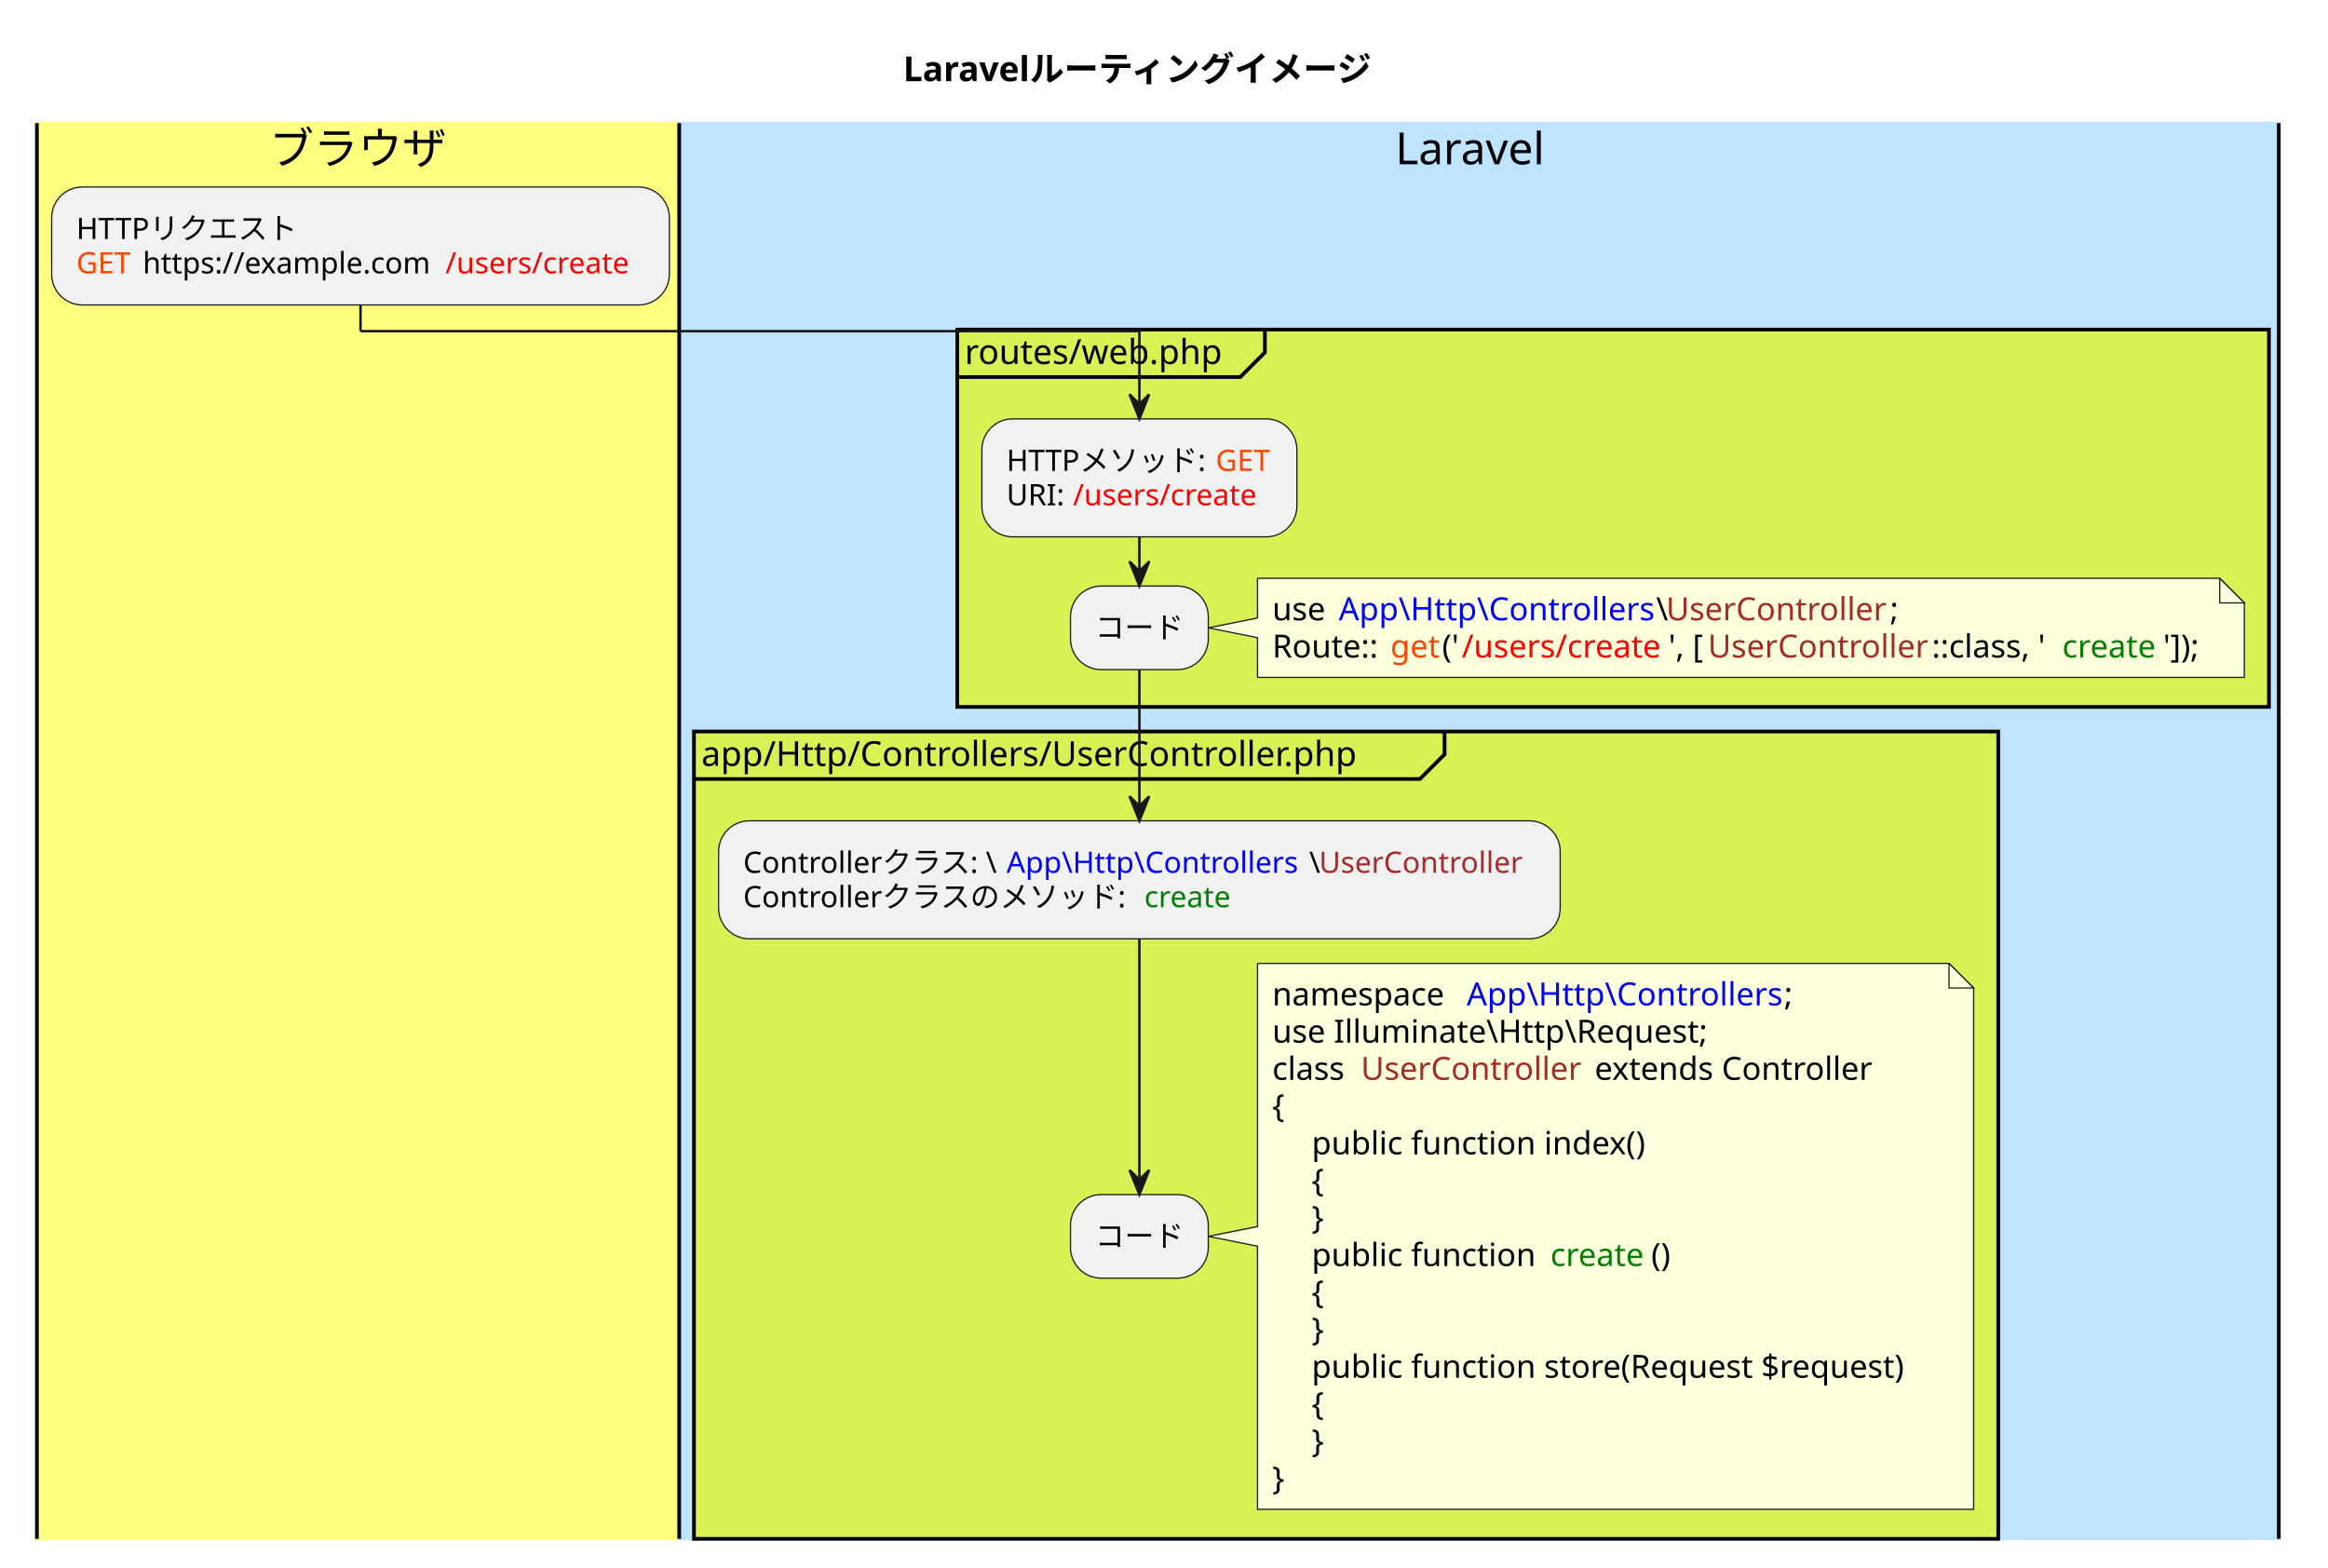
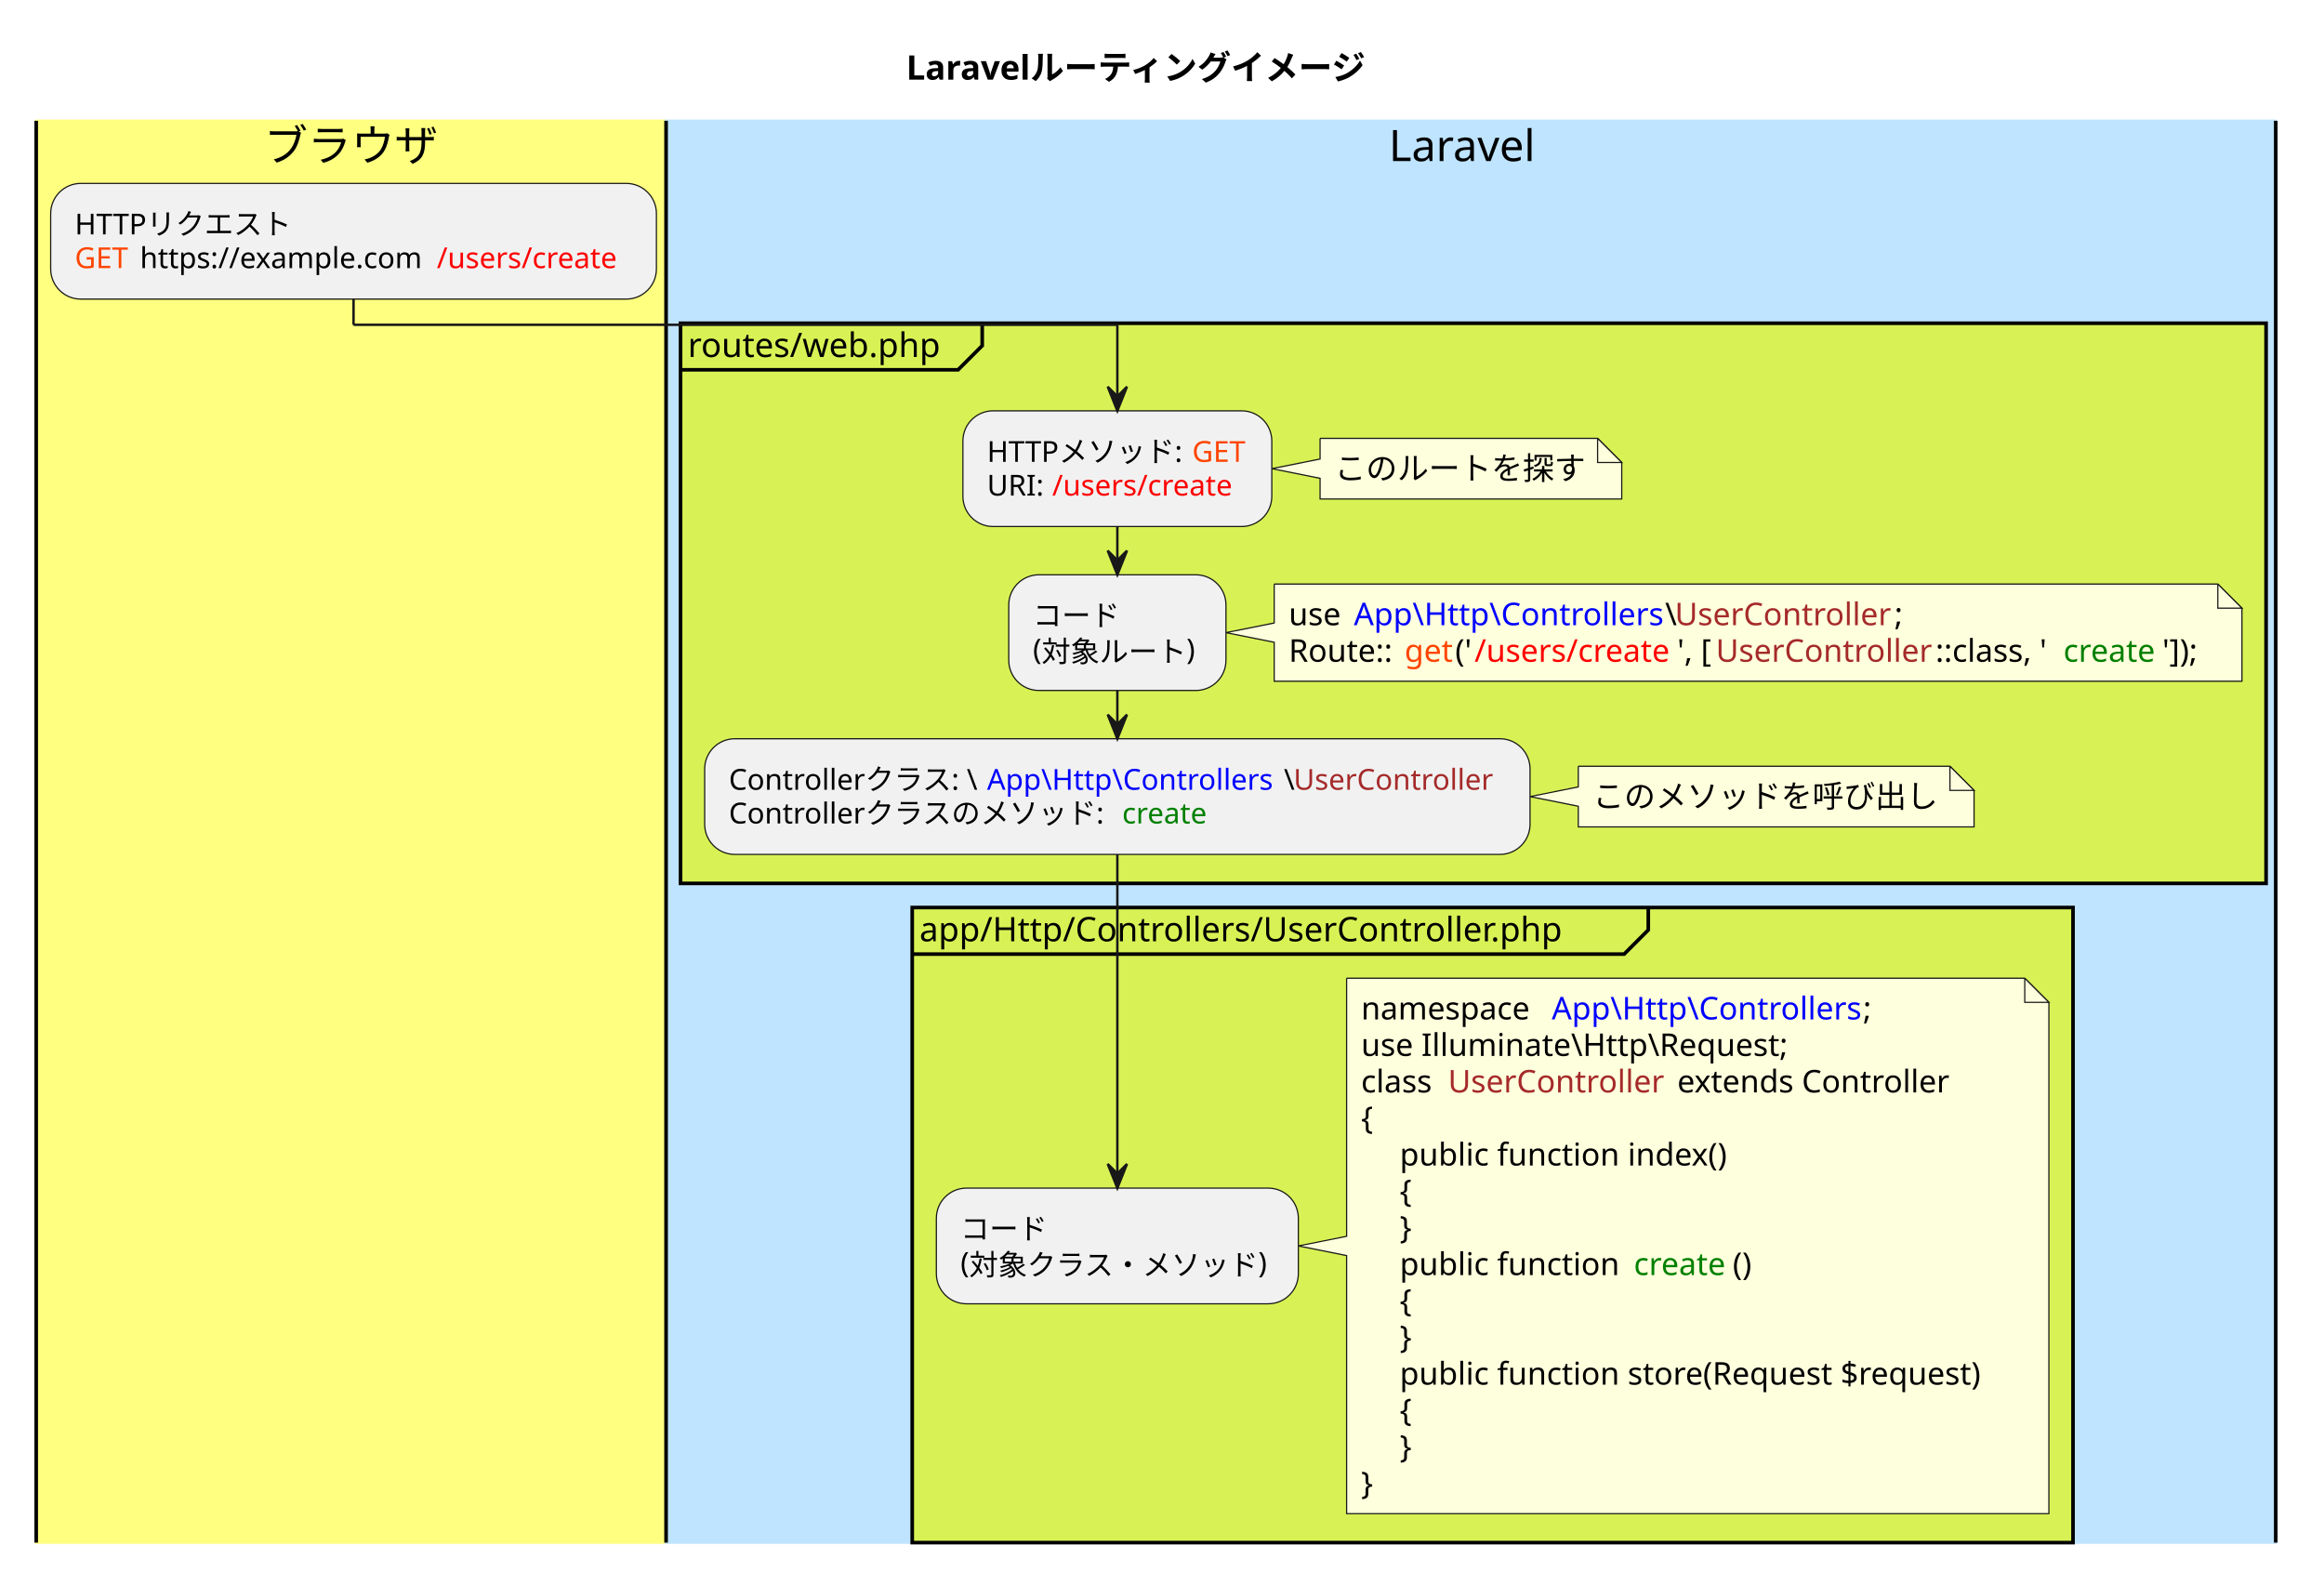
- <svg xmlns="http://www.w3.org/2000/svg" contentStyleType="text/css" height="637px" preserveAspectRatio="none" style="width:946px;height:637px;background:#FFFFFF;" version="1.1" viewBox="0 0 946 637" width="946px" zoomAndPan="magnify">
+ <svg xmlns="http://www.w3.org/2000/svg" contentStyleType="text/css" height="651px" preserveAspectRatio="none" style="width:963px;height:651px;background:#FFFFFF;" version="1.1" viewBox="0 0 963 651" width="963px" zoomAndPan="magnify">
  <defs />
  <g>
-     <text fill="#000000" font-family="sans-serif" font-size="14" font-weight="bold" lengthAdjust="spacing" textLength="209" x="367" y="32.995">Laravelルーティングイメージ</text>
-     <rect fill="none" height="20.953" style="stroke:none;stroke-width:1.0;" width="913" x="15" y="50.042" />
-     <rect fill="#FFFF80" height="575.336" style="stroke:#FFFF80;stroke-width:1.0;" width="261" x="15" y="50.042" />
+     <text fill="#000000" font-family="sans-serif" font-size="14" font-weight="bold" lengthAdjust="spacing" textLength="209" x="375.5" y="32.995">Laravelルーティングイメージ</text>
+     <rect fill="none" height="20.953" style="stroke:none;stroke-width:1.0;" width="930" x="15" y="50.042" />
+     <rect fill="#FFFF80" height="589.156" style="stroke:#FFFF80;stroke-width:1.0;" width="261" x="15" y="50.042" />
    <rect fill="#F1F1F1" height="47.938" rx="12.5" ry="12.5" style="stroke:#181818;stroke-width:0.5;" width="251" x="21" y="75.995" />
    <text fill="#000000" font-family="sans-serif" font-size="12" lengthAdjust="spacing" textLength="89" x="31" y="97.134">HTTPリクエスト</text>
    <text fill="#FF4500" font-family="sans-serif" font-size="12" lengthAdjust="spacing" textLength="23" x="31" y="111.103">GET</text>
    <text fill="#000000" font-family="sans-serif" font-size="12" lengthAdjust="spacing" textLength="123" x="58" y="111.103">https://example.com</text>
    <text fill="#FF0000" font-family="sans-serif" font-size="12" lengthAdjust="spacing" textLength="81" x="181" y="111.103">/users/create</text>
-     <line style="stroke:#000000;stroke-width:1.5;" x1="15" x2="15" y1="50.042" y2="625.378" />
-     <rect fill="#BFE4FF" height="575.336" style="stroke:#BFE4FF;stroke-width:1.0;" width="650" x="276" y="50.042" />
-     <rect fill="#D8F255" height="153.352" style="stroke:#000000;stroke-width:1.5;" width="533" x="389" y="133.933" />
-     <path d="M514,133.933 L514,143.23 L504,153.23 L389,153.23 " fill="none" style="stroke:#000000;stroke-width:1.5;" />
-     <text fill="#000000" font-family="sans-serif" font-size="14" lengthAdjust="spacing" textLength="115" x="392" y="147.928">routes/web.php</text>
+     <line style="stroke:#000000;stroke-width:1.5;" x1="15" x2="15" y1="50.042" y2="639.198" />
+     <rect fill="#BFE4FF" height="589.156" style="stroke:#BFE4FF;stroke-width:1.0;" width="667" x="276" y="50.042" />
+     <rect fill="#D8F255" height="232.109" style="stroke:#000000;stroke-width:1.5;" width="657" x="282" y="133.933" />
+     <path d="M407,133.933 L407,143.23 L397,153.23 L282,153.23 " fill="none" style="stroke:#000000;stroke-width:1.5;" />
+     <text fill="#000000" font-family="sans-serif" font-size="14" lengthAdjust="spacing" textLength="115" x="285" y="147.928">routes/web.php</text>
+     <path d="M547,181.632 L547,190.198 L527,194.198 L547,198.198 L547,206.765 A0,0 0 0 0 547,206.765 L672,206.765 A0,0 0 0 0 672,206.765 L672,191.632 L662,181.632 L547,181.632 A0,0 0 0 0 547,181.632 " fill="#FEFFDD" style="stroke:#181818;stroke-width:0.5;" />
+     <path d="M662,181.632 L662,191.632 L672,191.632 L662,181.632 " fill="#FEFFDD" style="stroke:#181818;stroke-width:0.5;" />
+     <text fill="#000000" font-family="sans-serif" font-size="13" lengthAdjust="spacing" textLength="104" x="553" y="198.699">このルートを探す</text>
    <rect fill="#F1F1F1" height="47.938" rx="12.5" ry="12.5" style="stroke:#181818;stroke-width:0.5;" width="128" x="399" y="170.23" />
    <text fill="#000000" font-family="sans-serif" font-size="12" lengthAdjust="spacing" textLength="81" x="409" y="191.368">HTTPメソッド:</text>
    <text fill="#FF4500" font-family="sans-serif" font-size="12" lengthAdjust="spacing" textLength="23" x="494" y="191.368">GET</text>
    <text fill="#000000" font-family="sans-serif" font-size="12" lengthAdjust="spacing" textLength="23" x="409" y="205.337">URI:</text>
    <text fill="#FF0000" font-family="sans-serif" font-size="12" lengthAdjust="spacing" textLength="81" x="436" y="205.337">/users/create</text>
-     <path d="M511,235.019 L511,251.151 L491,255.151 L511,259.151 L511,275.284 A0,0 0 0 0 511,275.284 L912,275.284 A0,0 0 0 0 912,275.284 L912,245.019 L902,235.019 L511,235.019 A0,0 0 0 0 511,235.019 " fill="#FEFFDD" style="stroke:#181818;stroke-width:0.5;" />
-     <path d="M902,235.019 L902,245.019 L912,245.019 L902,235.019 " fill="#FEFFDD" style="stroke:#181818;stroke-width:0.5;" />
-     <text fill="#000000" font-family="sans-serif" font-size="13" lengthAdjust="spacing" textLength="23" x="517" y="252.085">use</text>
-     <text fill="#0000FF" font-family="sans-serif" font-size="13" lengthAdjust="spacing" textLength="129" x="544" y="252.085">App\Http\Controllers</text>
-     <text fill="#000000" font-family="sans-serif" font-size="13" lengthAdjust="spacing" textLength="4" x="673" y="252.085">\</text>
-     <text fill="#A52A2A" font-family="sans-serif" font-size="13" lengthAdjust="spacing" textLength="91" x="677" y="252.085">UserController</text>
-     <text fill="#000000" font-family="sans-serif" font-size="13" lengthAdjust="spacing" textLength="5" x="768" y="252.085">;</text>
-     <text fill="#000000" font-family="sans-serif" font-size="13" lengthAdjust="spacing" textLength="48" x="517" y="267.218">Route::</text>
-     <text fill="#FF4500" font-family="sans-serif" font-size="13" lengthAdjust="spacing" textLength="21" x="565" y="267.218">get</text>
-     <text fill="#000000" font-family="sans-serif" font-size="13" lengthAdjust="spacing" textLength="8" x="586" y="267.218">('</text>
-     <text fill="#FF0000" font-family="sans-serif" font-size="13" lengthAdjust="spacing" textLength="84" x="594" y="267.218">/users/create</text>
-     <text fill="#000000" font-family="sans-serif" font-size="13" lengthAdjust="spacing" textLength="16" x="678" y="267.218">', [</text>
-     <text fill="#A52A2A" font-family="sans-serif" font-size="13" lengthAdjust="spacing" textLength="91" x="694" y="267.218">UserController</text>
-     <text fill="#000000" font-family="sans-serif" font-size="13" lengthAdjust="spacing" textLength="53" x="785" y="267.218">::class, '</text>
-     <text fill="#008000" font-family="sans-serif" font-size="13" lengthAdjust="spacing" textLength="41" x="838" y="267.218">create</text>
-     <text fill="#000000" font-family="sans-serif" font-size="13" lengthAdjust="spacing" textLength="18" x="879" y="267.218">']);</text>
-     <rect fill="#F1F1F1" height="33.969" rx="12.5" ry="12.5" style="stroke:#181818;stroke-width:0.5;" width="56" x="435" y="238.167" />
-     <text fill="#000000" font-family="sans-serif" font-size="12" lengthAdjust="spacing" textLength="36" x="445" y="259.306">コード</text>
-     <rect fill="#D8F255" height="328.094" style="stroke:#000000;stroke-width:1.5;" width="530" x="282" y="297.284" />
-     <path d="M587,297.284 L587,306.581 L577,316.581 L282,316.581 " fill="none" style="stroke:#000000;stroke-width:1.5;" />
-     <text fill="#000000" font-family="sans-serif" font-size="14" lengthAdjust="spacing" textLength="295" x="285" y="311.279">app/Http/Controllers/UserController.php</text>
-     <rect fill="#F1F1F1" height="47.938" rx="12.5" ry="12.5" style="stroke:#181818;stroke-width:0.5;" width="342" x="292" y="333.581" />
-     <text fill="#000000" font-family="sans-serif" font-size="12" lengthAdjust="spacing" textLength="107" x="302" y="354.72">Controllerクラス: \</text>
-     <text fill="#0000FF" font-family="sans-serif" font-size="12" lengthAdjust="spacing" textLength="123" x="409" y="354.72">App\Http\Controllers</text>
-     <text fill="#000000" font-family="sans-serif" font-size="12" lengthAdjust="spacing" textLength="4" x="532" y="354.72">\</text>
-     <text fill="#A52A2A" font-family="sans-serif" font-size="12" lengthAdjust="spacing" textLength="88" x="536" y="354.72">UserController</text>
-     <text fill="#000000" font-family="sans-serif" font-size="12" lengthAdjust="spacing" textLength="159" x="302" y="368.688">Controllerクラスのメソッド:</text>
-     <text fill="#008000" font-family="sans-serif" font-size="12" lengthAdjust="spacing" textLength="39" x="465" y="368.688">create</text>
-     <path d="M511,391.519 L511,498.448 L491,502.448 L511,506.448 L511,613.378 A0,0 0 0 0 511,613.378 L802,613.378 A0,0 0 0 0 802,613.378 L802,401.519 L792,391.519 L511,391.519 A0,0 0 0 0 511,391.519 " fill="#FEFFDD" style="stroke:#181818;stroke-width:0.5;" />
-     <path d="M792,391.519 L792,401.519 L802,401.519 L792,391.519 " fill="#FEFFDD" style="stroke:#181818;stroke-width:0.5;" />
-     <text fill="#000000" font-family="sans-serif" font-size="13" lengthAdjust="spacing" textLength="75" x="517" y="408.585">namespace</text>
-     <text fill="#0000FF" font-family="sans-serif" font-size="13" lengthAdjust="spacing" textLength="129" x="596" y="408.585">App\Http\Controllers</text>
-     <text fill="#000000" font-family="sans-serif" font-size="13" lengthAdjust="spacing" textLength="5" x="725" y="408.585">;</text>
-     <text fill="#000000" font-family="sans-serif" font-size="13" lengthAdjust="spacing" textLength="182" x="517" y="423.718">use Illuminate\Http\Request;</text>
-     <text fill="#000000" font-family="sans-serif" font-size="13" lengthAdjust="spacing" textLength="32" x="517" y="438.851">class</text>
-     <text fill="#A52A2A" font-family="sans-serif" font-size="13" lengthAdjust="spacing" textLength="91" x="553" y="438.851">UserController</text>
-     <text fill="#000000" font-family="sans-serif" font-size="13" lengthAdjust="spacing" textLength="118" x="648" y="438.851">extends Controller</text>
-     <text fill="#000000" font-family="sans-serif" font-size="13" lengthAdjust="spacing" textLength="9" x="517" y="453.984">{</text>
-     <text fill="#000000" font-family="sans-serif" font-size="13" lengthAdjust="spacing" textLength="142" x="533" y="469.117">public function index()</text>
-     <text fill="#000000" font-family="sans-serif" font-size="13" lengthAdjust="spacing" textLength="9" x="533" y="484.25">{</text>
-     <text fill="#000000" font-family="sans-serif" font-size="13" lengthAdjust="spacing" textLength="9" x="533" y="499.382">}</text>
-     <text fill="#000000" font-family="sans-serif" font-size="13" lengthAdjust="spacing" textLength="93" x="533" y="514.515">public function</text>
-     <text fill="#008000" font-family="sans-serif" font-size="13" lengthAdjust="spacing" textLength="41" x="630" y="514.515">create</text>
-     <text fill="#000000" font-family="sans-serif" font-size="13" lengthAdjust="spacing" textLength="10" x="671" y="514.515">()</text>
-     <text fill="#000000" font-family="sans-serif" font-size="13" lengthAdjust="spacing" textLength="9" x="533" y="529.648">{</text>
-     <text fill="#000000" font-family="sans-serif" font-size="13" lengthAdjust="spacing" textLength="9" x="533" y="544.781">}</text>
-     <text fill="#000000" font-family="sans-serif" font-size="13" lengthAdjust="spacing" textLength="254" x="533" y="559.914">public function store(Request $request)</text>
-     <text fill="#000000" font-family="sans-serif" font-size="13" lengthAdjust="spacing" textLength="9" x="533" y="575.046">{</text>
-     <text fill="#000000" font-family="sans-serif" font-size="13" lengthAdjust="spacing" textLength="9" x="533" y="590.179">}</text>
-     <text fill="#000000" font-family="sans-serif" font-size="13" lengthAdjust="spacing" textLength="9" x="517" y="605.312">}</text>
-     <rect fill="#F1F1F1" height="33.969" rx="12.5" ry="12.5" style="stroke:#181818;stroke-width:0.5;" width="56" x="435" y="485.464" />
-     <text fill="#000000" font-family="sans-serif" font-size="12" lengthAdjust="spacing" textLength="36" x="445" y="506.603">コード</text>
-     <line style="stroke:#000000;stroke-width:1.5;" x1="276" x2="276" y1="50.042" y2="625.378" />
-     <line style="stroke:#000000;stroke-width:1.5;" x1="926" x2="926" y1="50.042" y2="625.378" />
+     <path d="M528,242.003 L528,258.136 L508,262.136 L528,266.136 L528,282.269 A0,0 0 0 0 528,282.269 L929,282.269 A0,0 0 0 0 929,282.269 L929,252.003 L919,242.003 L528,242.003 A0,0 0 0 0 528,242.003 " fill="#FEFFDD" style="stroke:#181818;stroke-width:0.5;" />
+     <path d="M919,242.003 L919,252.003 L929,252.003 L919,242.003 " fill="#FEFFDD" style="stroke:#181818;stroke-width:0.5;" />
+     <text fill="#000000" font-family="sans-serif" font-size="13" lengthAdjust="spacing" textLength="23" x="534" y="259.07">use</text>
+     <text fill="#0000FF" font-family="sans-serif" font-size="13" lengthAdjust="spacing" textLength="129" x="561" y="259.07">App\Http\Controllers</text>
+     <text fill="#000000" font-family="sans-serif" font-size="13" lengthAdjust="spacing" textLength="4" x="690" y="259.07">\</text>
+     <text fill="#A52A2A" font-family="sans-serif" font-size="13" lengthAdjust="spacing" textLength="91" x="694" y="259.07">UserController</text>
+     <text fill="#000000" font-family="sans-serif" font-size="13" lengthAdjust="spacing" textLength="5" x="785" y="259.07">;</text>
+     <text fill="#000000" font-family="sans-serif" font-size="13" lengthAdjust="spacing" textLength="48" x="534" y="274.203">Route::</text>
+     <text fill="#FF4500" font-family="sans-serif" font-size="13" lengthAdjust="spacing" textLength="21" x="582" y="274.203">get</text>
+     <text fill="#000000" font-family="sans-serif" font-size="13" lengthAdjust="spacing" textLength="8" x="603" y="274.203">('</text>
+     <text fill="#FF0000" font-family="sans-serif" font-size="13" lengthAdjust="spacing" textLength="84" x="611" y="274.203">/users/create</text>
+     <text fill="#000000" font-family="sans-serif" font-size="13" lengthAdjust="spacing" textLength="16" x="695" y="274.203">', [</text>
+     <text fill="#A52A2A" font-family="sans-serif" font-size="13" lengthAdjust="spacing" textLength="91" x="711" y="274.203">UserController</text>
+     <text fill="#000000" font-family="sans-serif" font-size="13" lengthAdjust="spacing" textLength="53" x="802" y="274.203">::class, '</text>
+     <text fill="#008000" font-family="sans-serif" font-size="13" lengthAdjust="spacing" textLength="41" x="855" y="274.203">create</text>
+     <text fill="#000000" font-family="sans-serif" font-size="13" lengthAdjust="spacing" textLength="18" x="896" y="274.203">']);</text>
+     <rect fill="#F1F1F1" height="47.938" rx="12.5" ry="12.5" style="stroke:#181818;stroke-width:0.5;" width="90" x="418" y="238.167" />
+     <text fill="#000000" font-family="sans-serif" font-size="12" lengthAdjust="spacing" textLength="36" x="428" y="259.306">コード</text>
+     <text fill="#000000" font-family="sans-serif" font-size="12" lengthAdjust="spacing" textLength="70" x="428" y="273.274">(対象ルート)</text>
+     <path d="M654,317.507 L654,326.073 L634,330.073 L654,334.073 L654,342.64 A0,0 0 0 0 654,342.64 L818,342.64 A0,0 0 0 0 818,342.64 L818,327.507 L808,317.507 L654,317.507 A0,0 0 0 0 654,317.507 " fill="#FEFFDD" style="stroke:#181818;stroke-width:0.5;" />
+     <path d="M808,317.507 L808,327.507 L818,327.507 L808,317.507 " fill="#FEFFDD" style="stroke:#181818;stroke-width:0.5;" />
+     <text fill="#000000" font-family="sans-serif" font-size="13" lengthAdjust="spacing" textLength="143" x="660" y="334.574">このメソッドを呼び出し</text>
+     <rect fill="#F1F1F1" height="47.938" rx="12.5" ry="12.5" style="stroke:#181818;stroke-width:0.5;" width="342" x="292" y="306.104" />
+     <text fill="#000000" font-family="sans-serif" font-size="12" lengthAdjust="spacing" textLength="107" x="302" y="327.243">Controllerクラス: \</text>
+     <text fill="#0000FF" font-family="sans-serif" font-size="12" lengthAdjust="spacing" textLength="123" x="409" y="327.243">App\Http\Controllers</text>
+     <text fill="#000000" font-family="sans-serif" font-size="12" lengthAdjust="spacing" textLength="4" x="532" y="327.243">\</text>
+     <text fill="#A52A2A" font-family="sans-serif" font-size="12" lengthAdjust="spacing" textLength="88" x="536" y="327.243">UserController</text>
+     <text fill="#000000" font-family="sans-serif" font-size="12" lengthAdjust="spacing" textLength="159" x="302" y="341.212">Controllerクラスのメソッド:</text>
+     <text fill="#008000" font-family="sans-serif" font-size="12" lengthAdjust="spacing" textLength="39" x="465" y="341.212">create</text>
+     <rect fill="#D8F255" height="263.156" style="stroke:#000000;stroke-width:1.5;" width="481" x="378" y="376.042" />
+     <path d="M683,376.042 L683,385.339 L673,395.339 L378,395.339 " fill="none" style="stroke:#000000;stroke-width:1.5;" />
+     <text fill="#000000" font-family="sans-serif" font-size="14" lengthAdjust="spacing" textLength="295" x="381" y="390.037">app/Http/Controllers/UserController.php</text>
+     <path d="M558,405.339 L558,512.269 L538,516.269 L558,520.269 L558,627.198 A0,0 0 0 0 558,627.198 L849,627.198 A0,0 0 0 0 849,627.198 L849,415.339 L839,405.339 L558,405.339 A0,0 0 0 0 558,405.339 " fill="#FEFFDD" style="stroke:#181818;stroke-width:0.5;" />
+     <path d="M839,405.339 L839,415.339 L849,415.339 L839,405.339 " fill="#FEFFDD" style="stroke:#181818;stroke-width:0.5;" />
+     <text fill="#000000" font-family="sans-serif" font-size="13" lengthAdjust="spacing" textLength="75" x="564" y="422.406">namespace</text>
+     <text fill="#0000FF" font-family="sans-serif" font-size="13" lengthAdjust="spacing" textLength="129" x="643" y="422.406">App\Http\Controllers</text>
+     <text fill="#000000" font-family="sans-serif" font-size="13" lengthAdjust="spacing" textLength="5" x="772" y="422.406">;</text>
+     <text fill="#000000" font-family="sans-serif" font-size="13" lengthAdjust="spacing" textLength="182" x="564" y="437.539">use Illuminate\Http\Request;</text>
+     <text fill="#000000" font-family="sans-serif" font-size="13" lengthAdjust="spacing" textLength="32" x="564" y="452.671">class</text>
+     <text fill="#A52A2A" font-family="sans-serif" font-size="13" lengthAdjust="spacing" textLength="91" x="600" y="452.671">UserController</text>
+     <text fill="#000000" font-family="sans-serif" font-size="13" lengthAdjust="spacing" textLength="118" x="695" y="452.671">extends Controller</text>
+     <text fill="#000000" font-family="sans-serif" font-size="13" lengthAdjust="spacing" textLength="9" x="564" y="467.804">{</text>
+     <text fill="#000000" font-family="sans-serif" font-size="13" lengthAdjust="spacing" textLength="142" x="580" y="482.937">public function index()</text>
+     <text fill="#000000" font-family="sans-serif" font-size="13" lengthAdjust="spacing" textLength="9" x="580" y="498.07">{</text>
+     <text fill="#000000" font-family="sans-serif" font-size="13" lengthAdjust="spacing" textLength="9" x="580" y="513.203">}</text>
+     <text fill="#000000" font-family="sans-serif" font-size="13" lengthAdjust="spacing" textLength="93" x="580" y="528.335">public function</text>
+     <text fill="#008000" font-family="sans-serif" font-size="13" lengthAdjust="spacing" textLength="41" x="677" y="528.335">create</text>
+     <text fill="#000000" font-family="sans-serif" font-size="13" lengthAdjust="spacing" textLength="10" x="718" y="528.335">()</text>
+     <text fill="#000000" font-family="sans-serif" font-size="13" lengthAdjust="spacing" textLength="9" x="580" y="543.468">{</text>
+     <text fill="#000000" font-family="sans-serif" font-size="13" lengthAdjust="spacing" textLength="9" x="580" y="558.601">}</text>
+     <text fill="#000000" font-family="sans-serif" font-size="13" lengthAdjust="spacing" textLength="254" x="580" y="573.734">public function store(Request $request)</text>
+     <text fill="#000000" font-family="sans-serif" font-size="13" lengthAdjust="spacing" textLength="9" x="580" y="588.867">{</text>
+     <text fill="#000000" font-family="sans-serif" font-size="13" lengthAdjust="spacing" textLength="9" x="580" y="604">}</text>
+     <text fill="#000000" font-family="sans-serif" font-size="13" lengthAdjust="spacing" textLength="9" x="564" y="619.132">}</text>
+     <rect fill="#F1F1F1" height="47.938" rx="12.5" ry="12.5" style="stroke:#181818;stroke-width:0.5;" width="150" x="388" y="492.3" />
+     <text fill="#000000" font-family="sans-serif" font-size="12" lengthAdjust="spacing" textLength="36" x="398" y="513.438">コード</text>
+     <text fill="#000000" font-family="sans-serif" font-size="12" lengthAdjust="spacing" textLength="130" x="398" y="527.407">(対象クラス・メソッド)</text>
+     <line style="stroke:#000000;stroke-width:1.5;" x1="276" x2="276" y1="50.042" y2="639.198" />
+     <line style="stroke:#000000;stroke-width:1.5;" x1="943" x2="943" y1="50.042" y2="639.198" />
    <line style="stroke:#181818;stroke-width:1.0;" x1="463" x2="463" y1="218.167" y2="238.167" />
    <polygon fill="#181818" points="459,228.167,463,238.167,467,228.167,463,232.167" style="stroke:#181818;stroke-width:1.0;" />
-     <line style="stroke:#181818;stroke-width:1.0;" x1="463" x2="463" y1="381.519" y2="485.464" />
-     <polygon fill="#181818" points="459,475.464,463,485.464,467,475.464,463,479.464" style="stroke:#181818;stroke-width:1.0;" />
-     <line style="stroke:#181818;stroke-width:1.0;" x1="463" x2="463" y1="272.136" y2="333.581" />
-     <polygon fill="#181818" points="459,323.581,463,333.581,467,323.581,463,327.581" style="stroke:#181818;stroke-width:1.0;" />
+     <line style="stroke:#181818;stroke-width:1.0;" x1="463" x2="463" y1="286.104" y2="306.104" />
+     <polygon fill="#181818" points="459,296.104,463,306.104,467,296.104,463,300.104" style="stroke:#181818;stroke-width:1.0;" />
+     <line style="stroke:#181818;stroke-width:1.0;" x1="463" x2="463" y1="354.042" y2="492.3" />
+     <polygon fill="#181818" points="459,482.3,463,492.3,467,482.3,463,486.3" style="stroke:#181818;stroke-width:1.0;" />
    <line style="stroke:#181818;stroke-width:1.0;" x1="146.5" x2="146.5" y1="123.933" y2="134.581" />
    <line style="stroke:#181818;stroke-width:1.0;" x1="146.5" x2="463" y1="134.581" y2="134.581" />
    <line style="stroke:#181818;stroke-width:1.0;" x1="463" x2="463" y1="134.581" y2="170.23" />
    <polygon fill="#181818" points="459,160.23,463,170.23,467,160.23,463,164.23" style="stroke:#181818;stroke-width:1.0;" />
    <text fill="#000000" font-family="sans-serif" font-size="18" lengthAdjust="spacing" textLength="72" x="109.5" y="66.75">ブラウザ</text>
-     <text fill="#000000" font-family="sans-serif" font-size="18" lengthAdjust="spacing" textLength="68" x="567" y="66.75">Laravel</text>
+     <text fill="#000000" font-family="sans-serif" font-size="18" lengthAdjust="spacing" textLength="68" x="575.5" y="66.75">Laravel</text>
  </g>
</svg>
